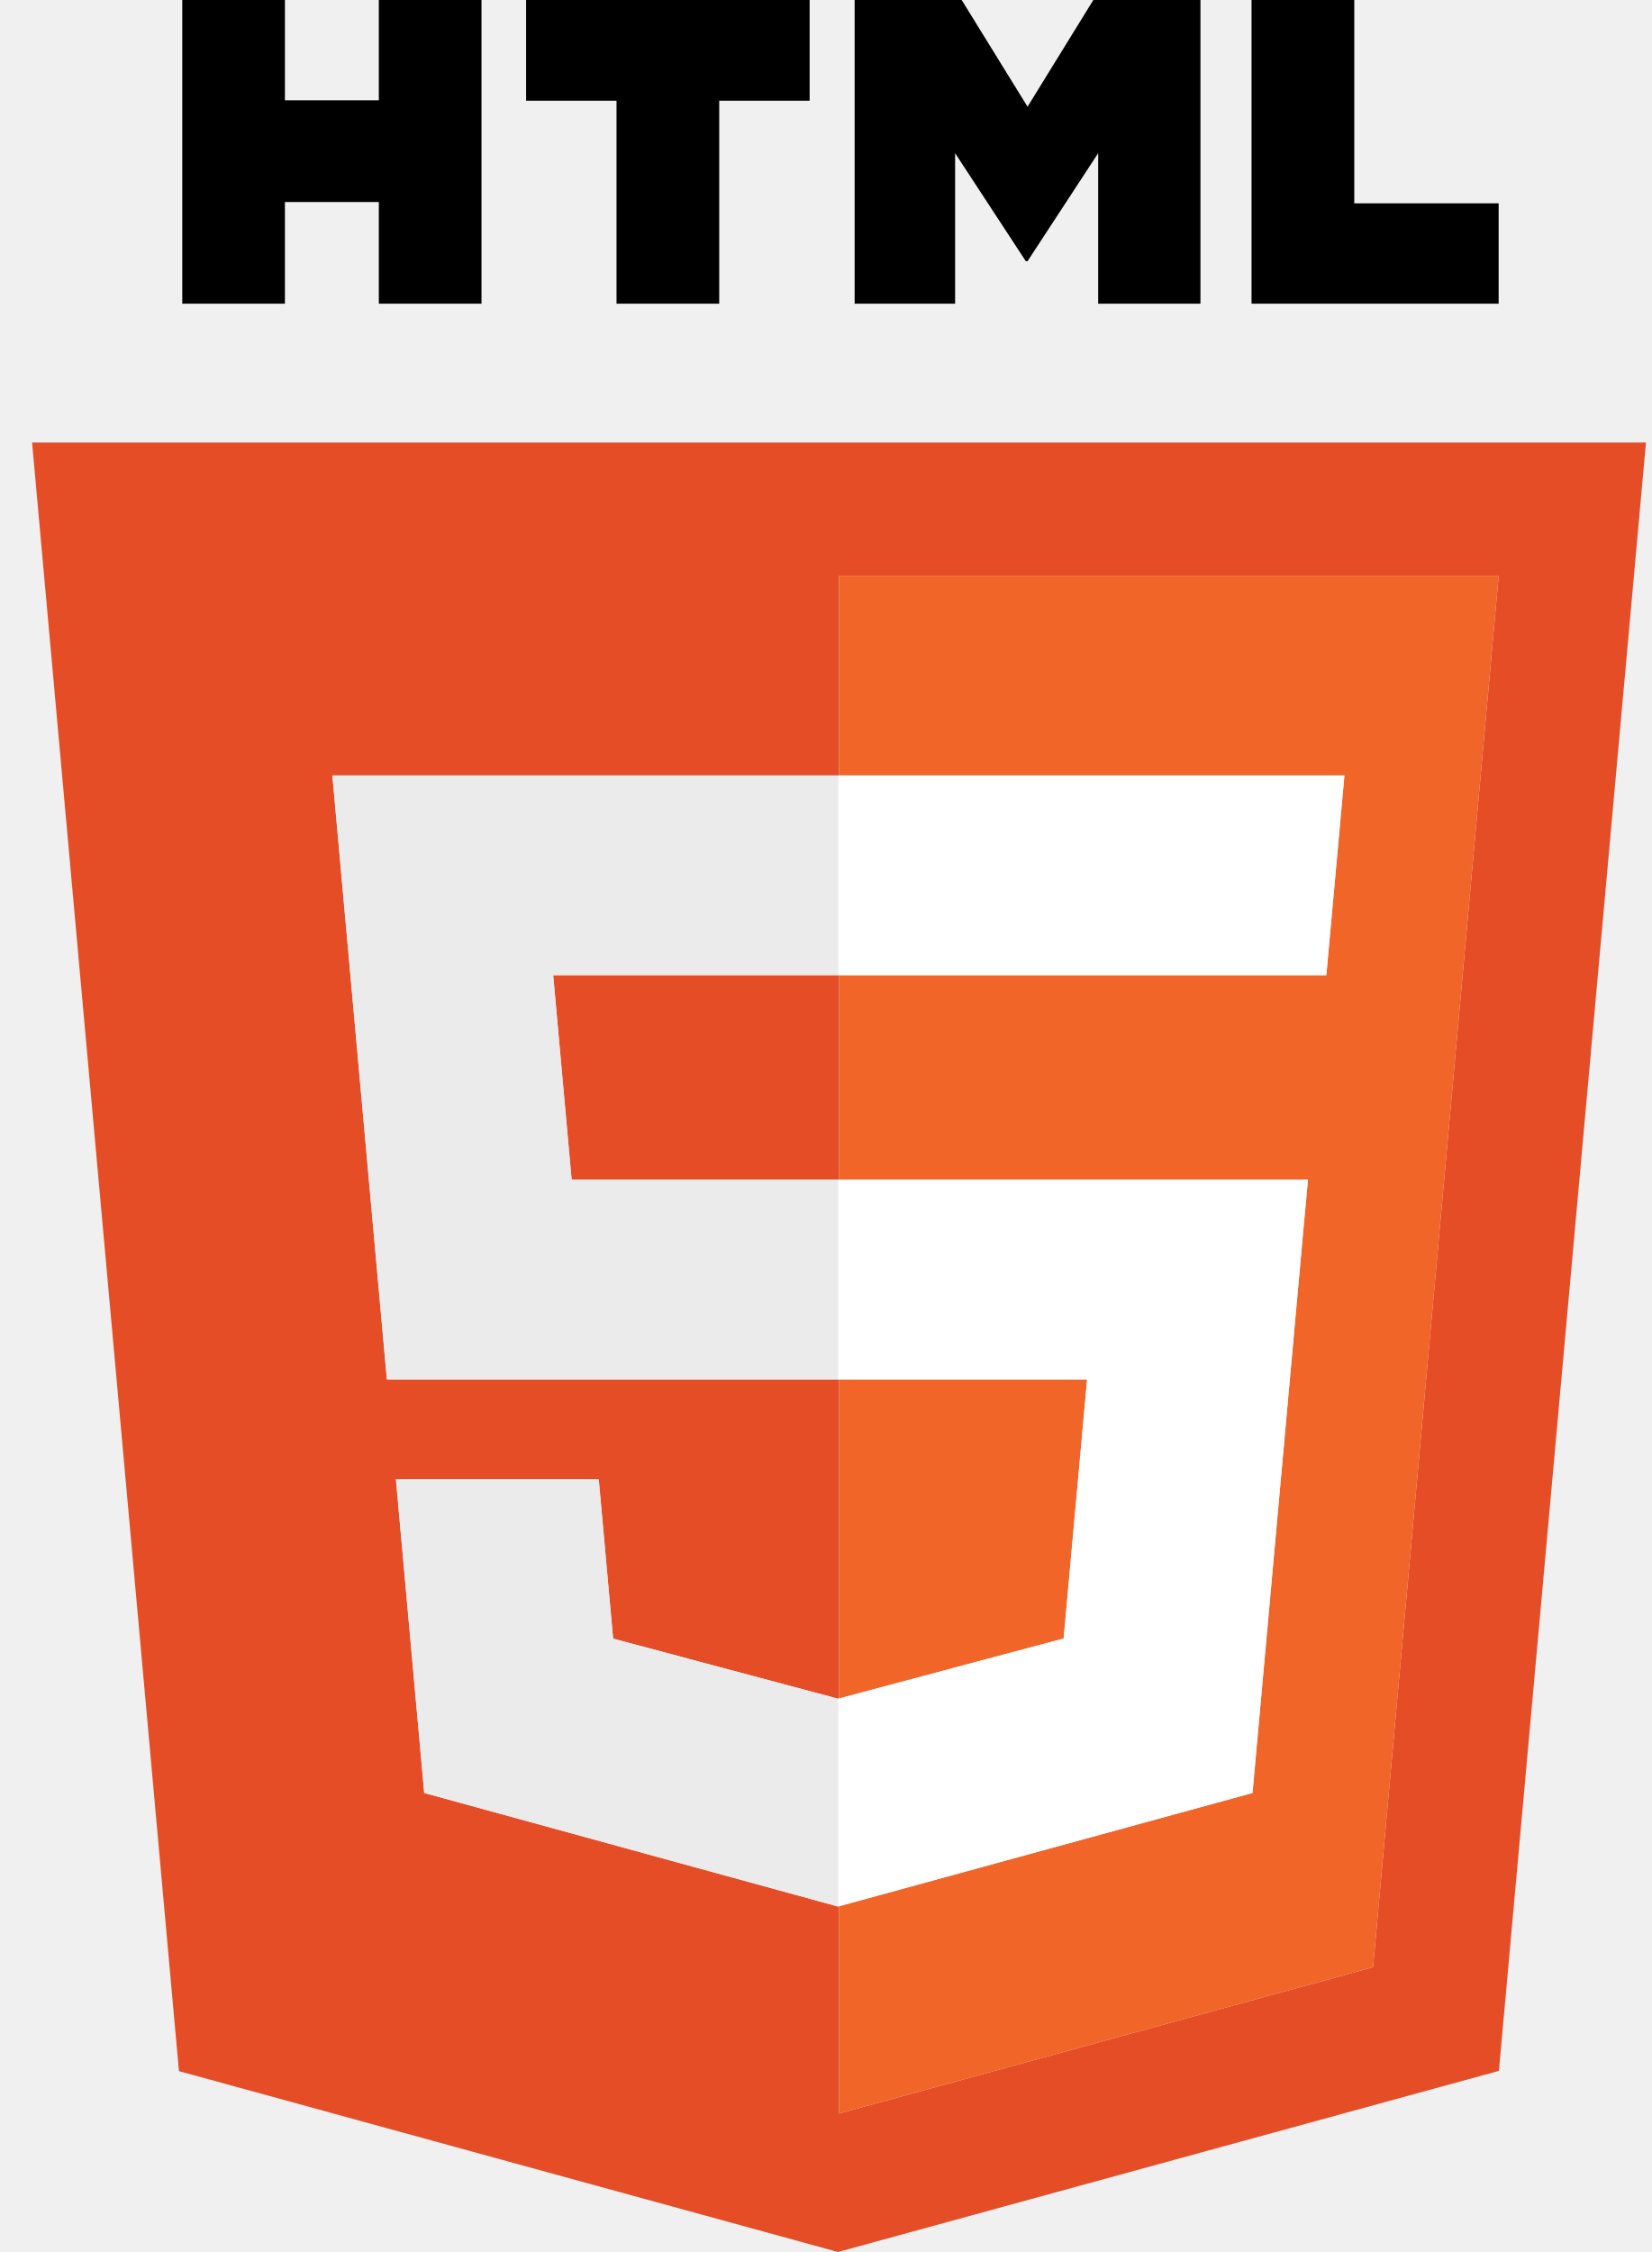
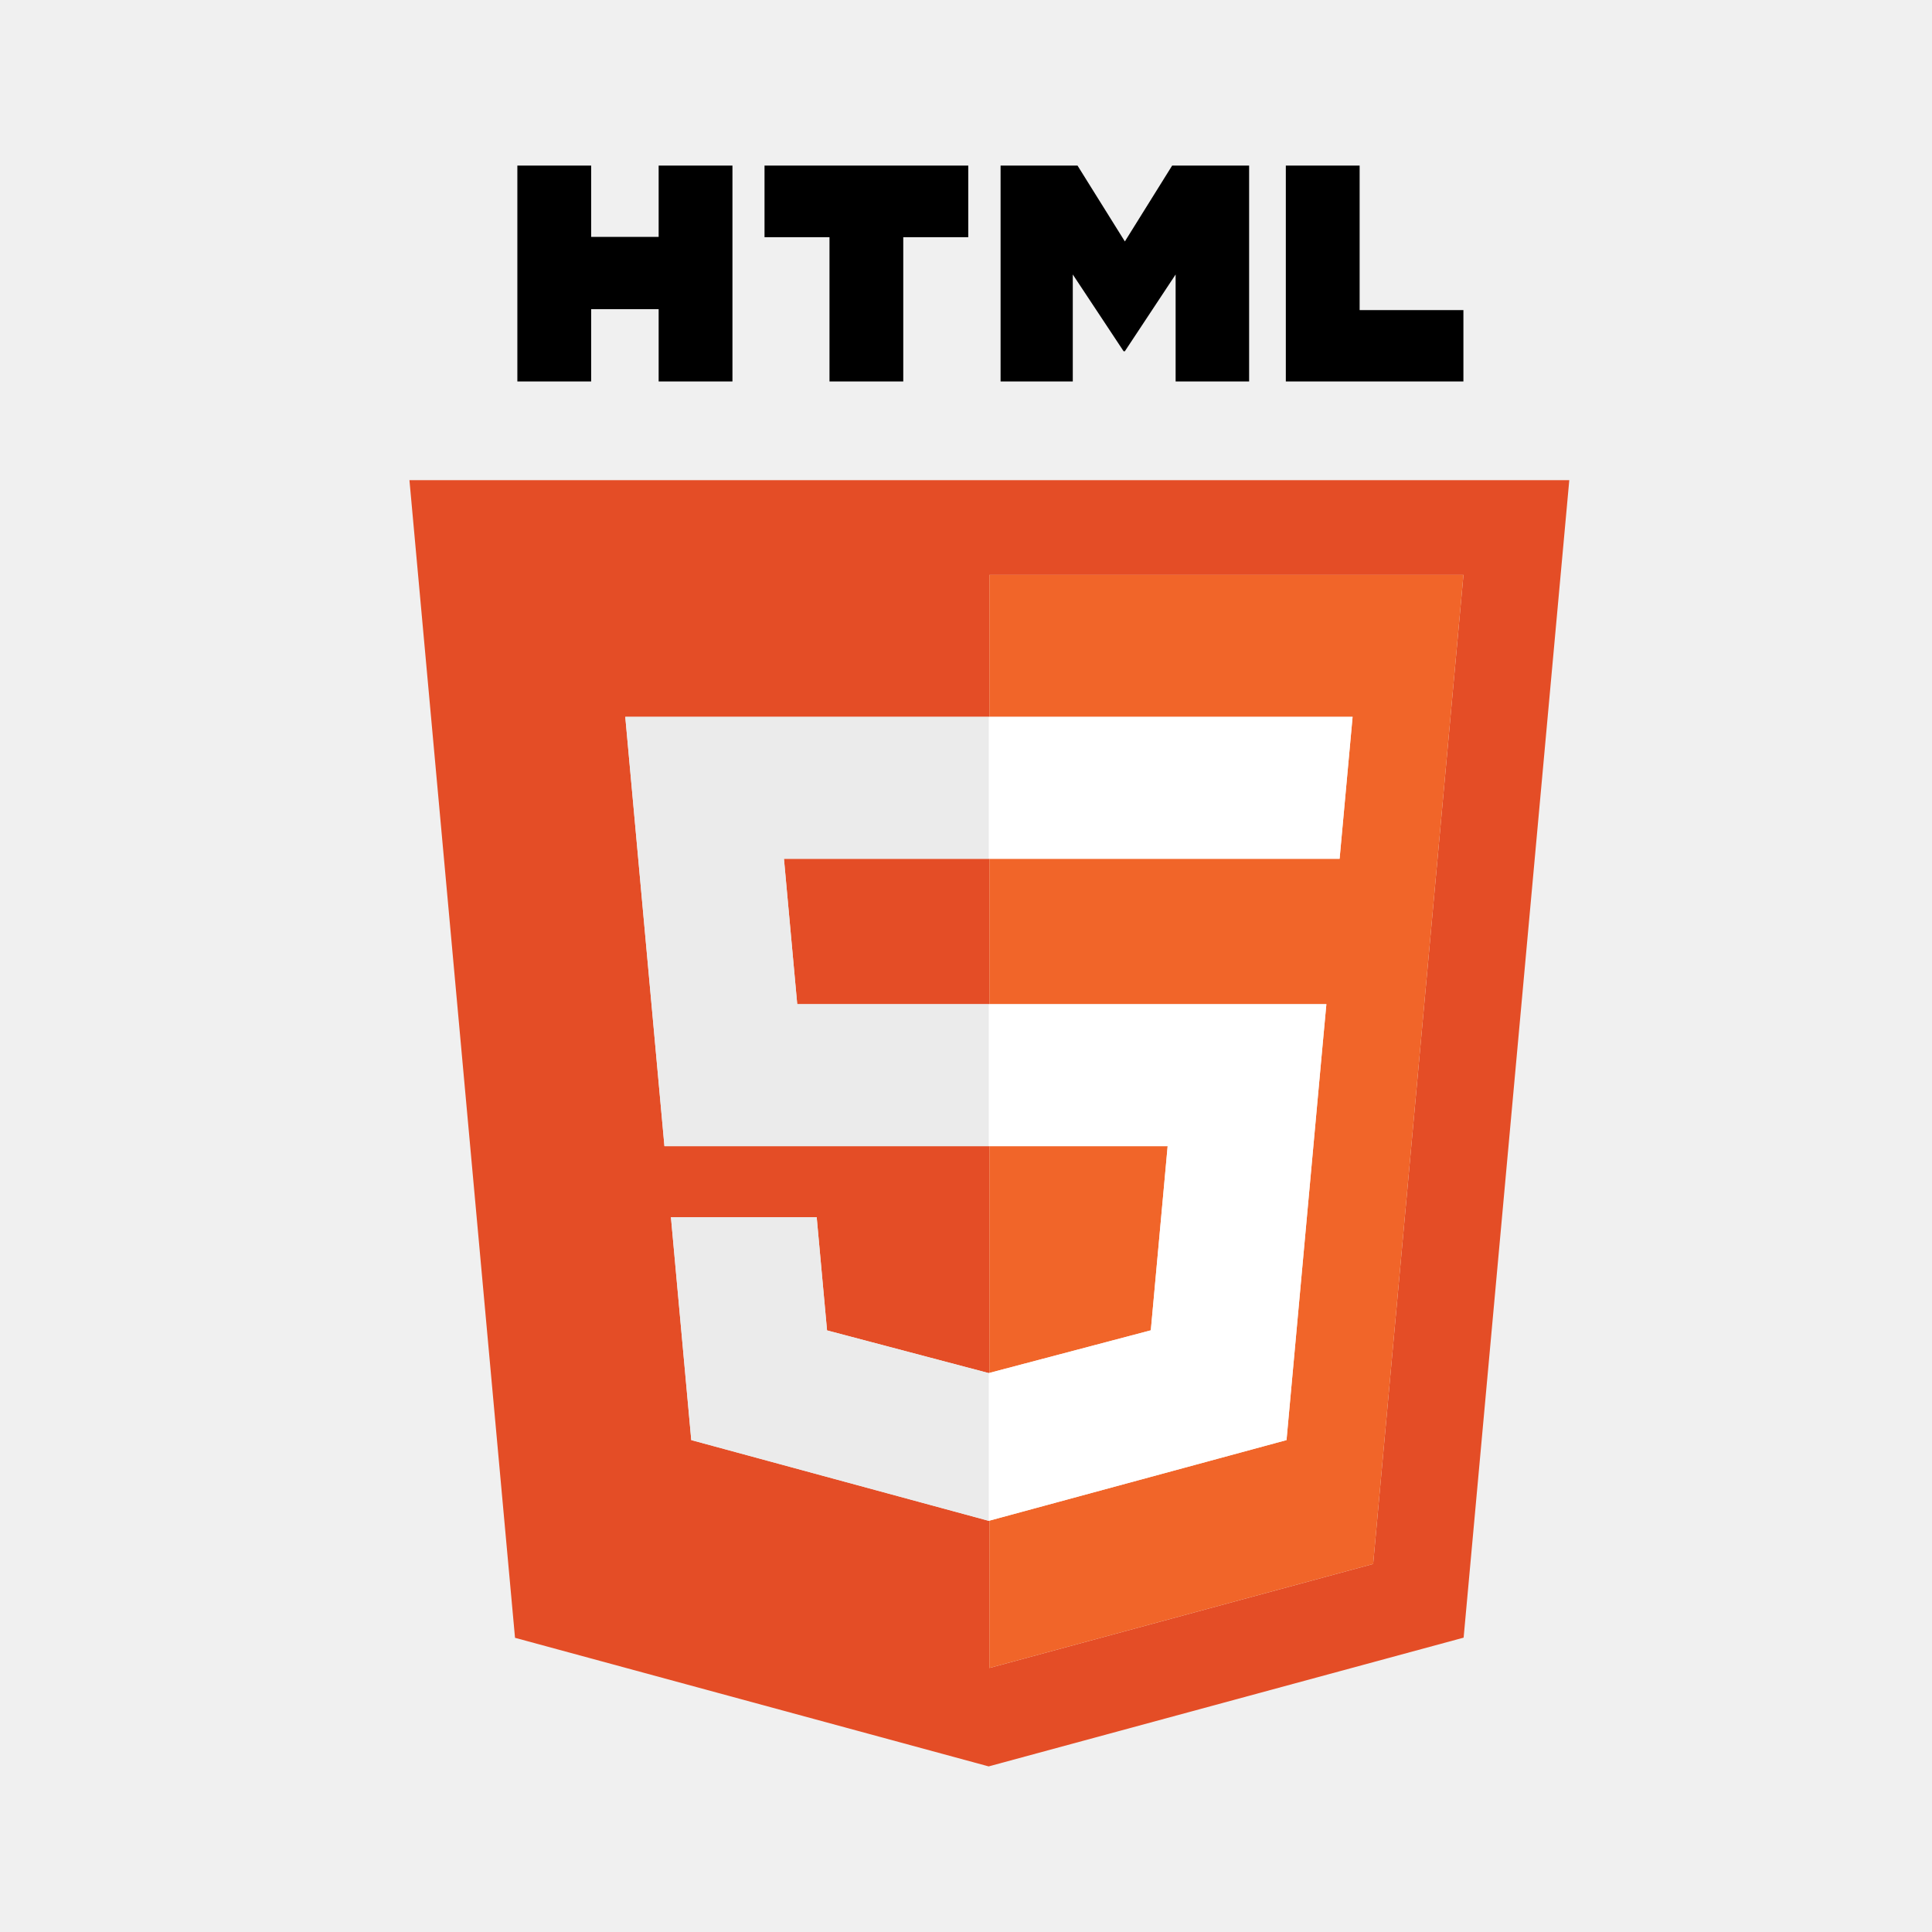
- <svg xmlns="http://www.w3.org/2000/svg" width="44" height="60" viewBox="0 0 44 60" fill="none">
-   <path d="M22.336 25.982H14.739L15.231 31.432H22.355V25.982H22.336Z" fill="#E44D26" />
-   <path d="M0.855 11.791L4.768 55.181L22.328 60L39.937 55.174L43.855 11.791H0.855ZM36.584 52.412L22.355 56.311V50.789L22.33 50.796L11.303 47.77L10.549 39.414H15.953L16.336 43.658L22.331 45.259L22.336 45.257L22.355 45.252V36.753H10.308L8.856 20.661H22.355V15.339H39.931L36.584 52.412Z" fill="#E44D26" />
-   <path d="M33.372 47.77L22.355 50.788L22.355 56.311L36.584 52.412L39.931 15.339H22.355V20.661L35.821 20.661L35.339 25.982L22.355 25.982V31.432H34.849L34.718 32.861L33.372 47.77Z" fill="#F16529" />
-   <path d="M28.34 43.655L28.965 36.753L22.355 36.753V45.252L28.34 43.655Z" fill="#F16529" />
-   <path d="M15.231 31.432L14.739 25.982H22.336L22.336 20.661L8.856 20.661L10.308 36.753L22.336 36.753V31.432H15.231ZM22.336 50.793L22.336 45.257L22.331 45.259L16.336 43.658L15.953 39.414H10.549L11.303 47.77L22.33 50.796L22.355 50.789L22.336 50.793Z" fill="#EBEBEB" />
-   <path d="M7.591 8.091V5.382H10.094V8.091H12.829V0H10.094V2.672H7.591V0H4.856V8.091H7.591ZM19.163 8.091V2.683H21.572V0H14.018V2.683H16.427V8.091H19.163ZM22.771 8.091H25.448V4.081L27.331 6.958H27.378L29.26 4.081V8.091H31.985V0H29.131L27.378 2.843L25.623 0H22.771V8.091ZM39.93 8.091V5.417H36.083V0H33.346V8.091H39.93Z" fill="black" />
-   <path d="M28.34 43.655L22.355 45.252L22.336 45.257L22.336 50.793L22.355 50.788L33.372 47.77L34.718 32.861L34.849 31.432H22.336V36.753H28.965L28.34 43.655ZM22.336 25.982L35.339 25.982L35.821 20.661L22.336 20.661L22.336 25.982Z" fill="white" />
+ <svg xmlns="http://www.w3.org/2000/svg" width="70" height="70" viewBox="0 0 70 70" fill="none">
+   <path d="M35.828 31.116H28.404L28.885 36.384H35.847V31.116H35.828Z" fill="#E44D26" />
+   <path d="M14.835 17.398L18.66 59.341L35.821 64L53.03 59.335L56.858 17.398H14.835ZM49.752 56.665L35.847 60.434V55.096L35.822 55.102L25.046 52.177L24.309 44.1H29.59L29.965 48.203L35.824 49.75L35.828 49.749L35.847 49.743V41.528H24.074L22.655 25.972H35.847V20.828H53.024L49.752 56.665Z" fill="#E44D26" />
+   <path d="M46.613 52.177L35.847 55.096V60.434L49.752 56.665L53.024 20.828H35.847V25.972L49.007 25.972L48.536 31.116L35.847 31.116V36.384H48.057L47.929 37.765L46.613 52.177Z" fill="#F16529" />
+   <path d="M41.696 48.2L42.306 41.528L35.847 41.528V49.743L41.696 48.2Z" fill="#F16529" />
+   <path d="M28.885 36.384L28.404 31.116H35.828V25.972L22.655 25.972L24.074 41.528L35.828 41.528V36.384H28.885ZM35.828 55.1L35.828 49.749L35.824 49.75L29.965 48.203L29.59 44.1H24.309L25.046 52.177L35.822 55.102L35.847 55.096L35.828 55.1Z" fill="#EBEBEB" />
+   <path d="M21.419 13.821V11.202H23.864V13.821H26.538V6H23.864V8.583H21.419V6H18.745V13.821H21.419ZM32.727 13.821V8.594H35.082V6H27.7V8.594H30.054V13.821H32.727ZM36.253 13.821H38.869V9.945L40.71 12.726H40.756L42.595 9.945V13.821H45.258V6H42.469L40.756 8.748L39.041 6H36.253V13.821ZM53.022 13.821V11.236H49.262V6H46.588V13.821H53.022Z" fill="black" />
+   <path d="M41.696 48.2L35.847 49.743L35.828 49.749L35.828 55.1L35.847 55.096L46.613 52.177L47.929 37.765L48.057 36.384H35.828V41.528H42.306L41.696 48.2ZM35.828 31.116L48.536 31.116L49.007 25.972H35.828V31.116Z" fill="white" />
</svg>
